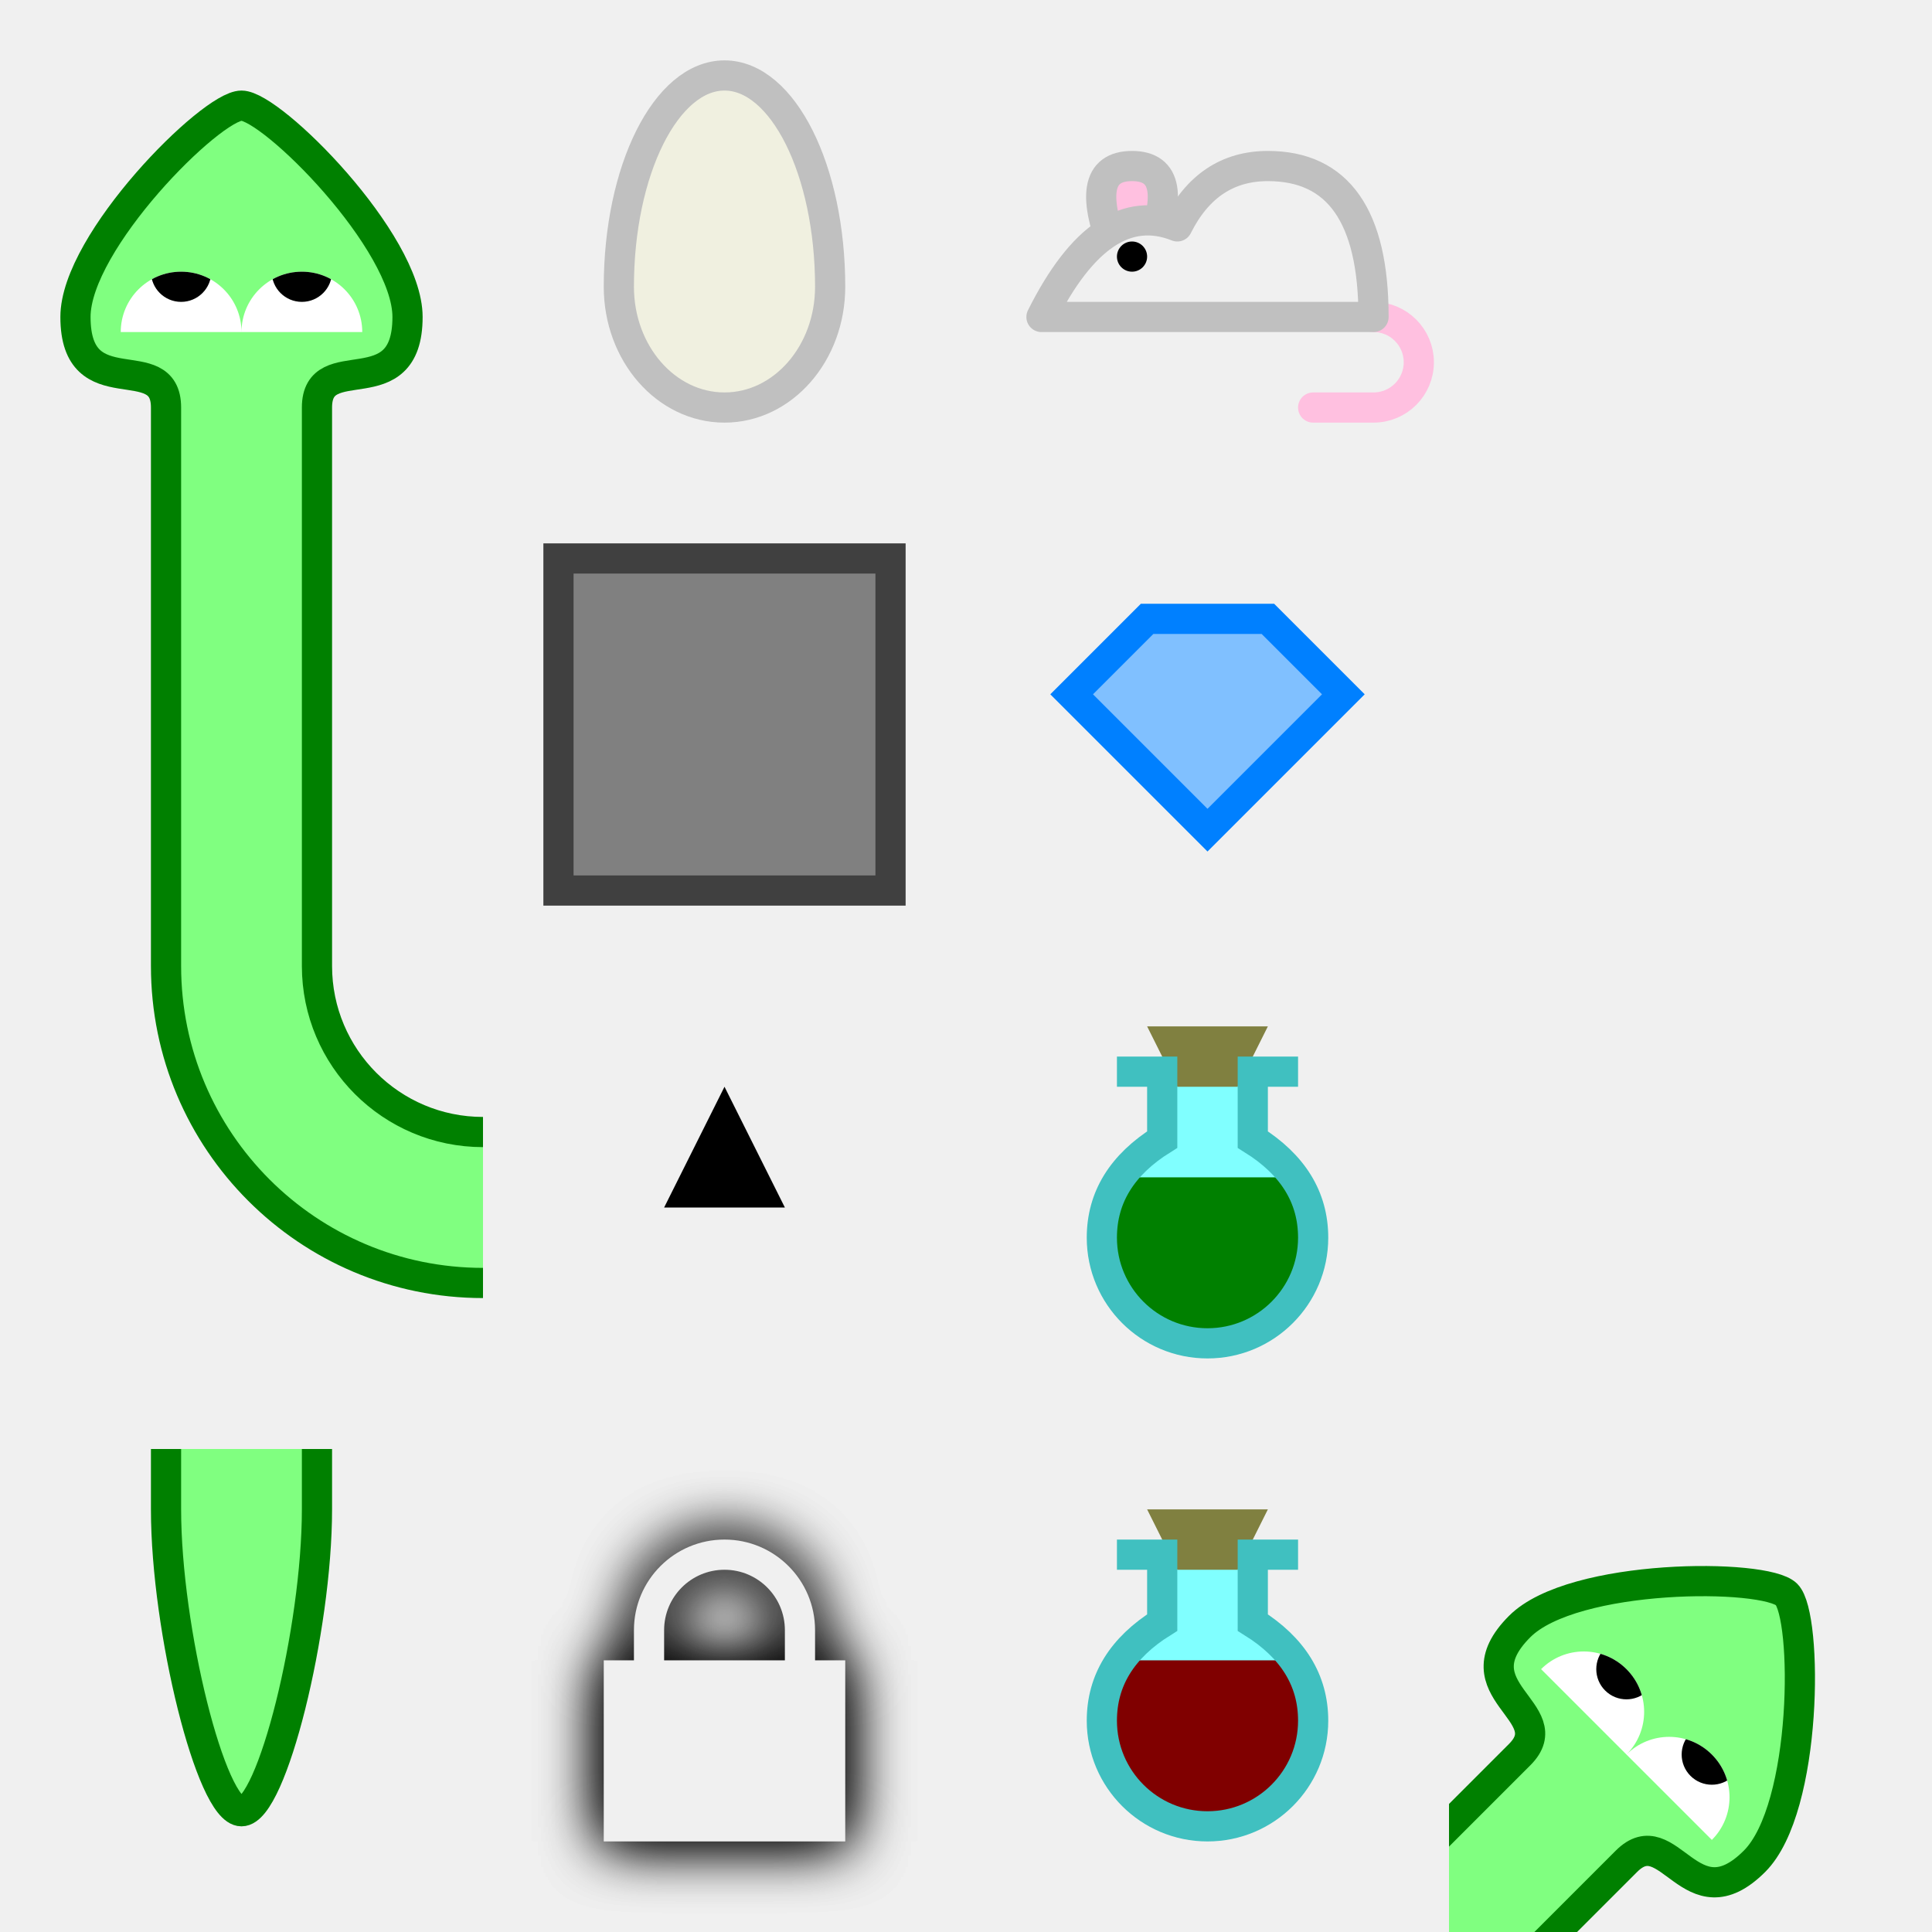
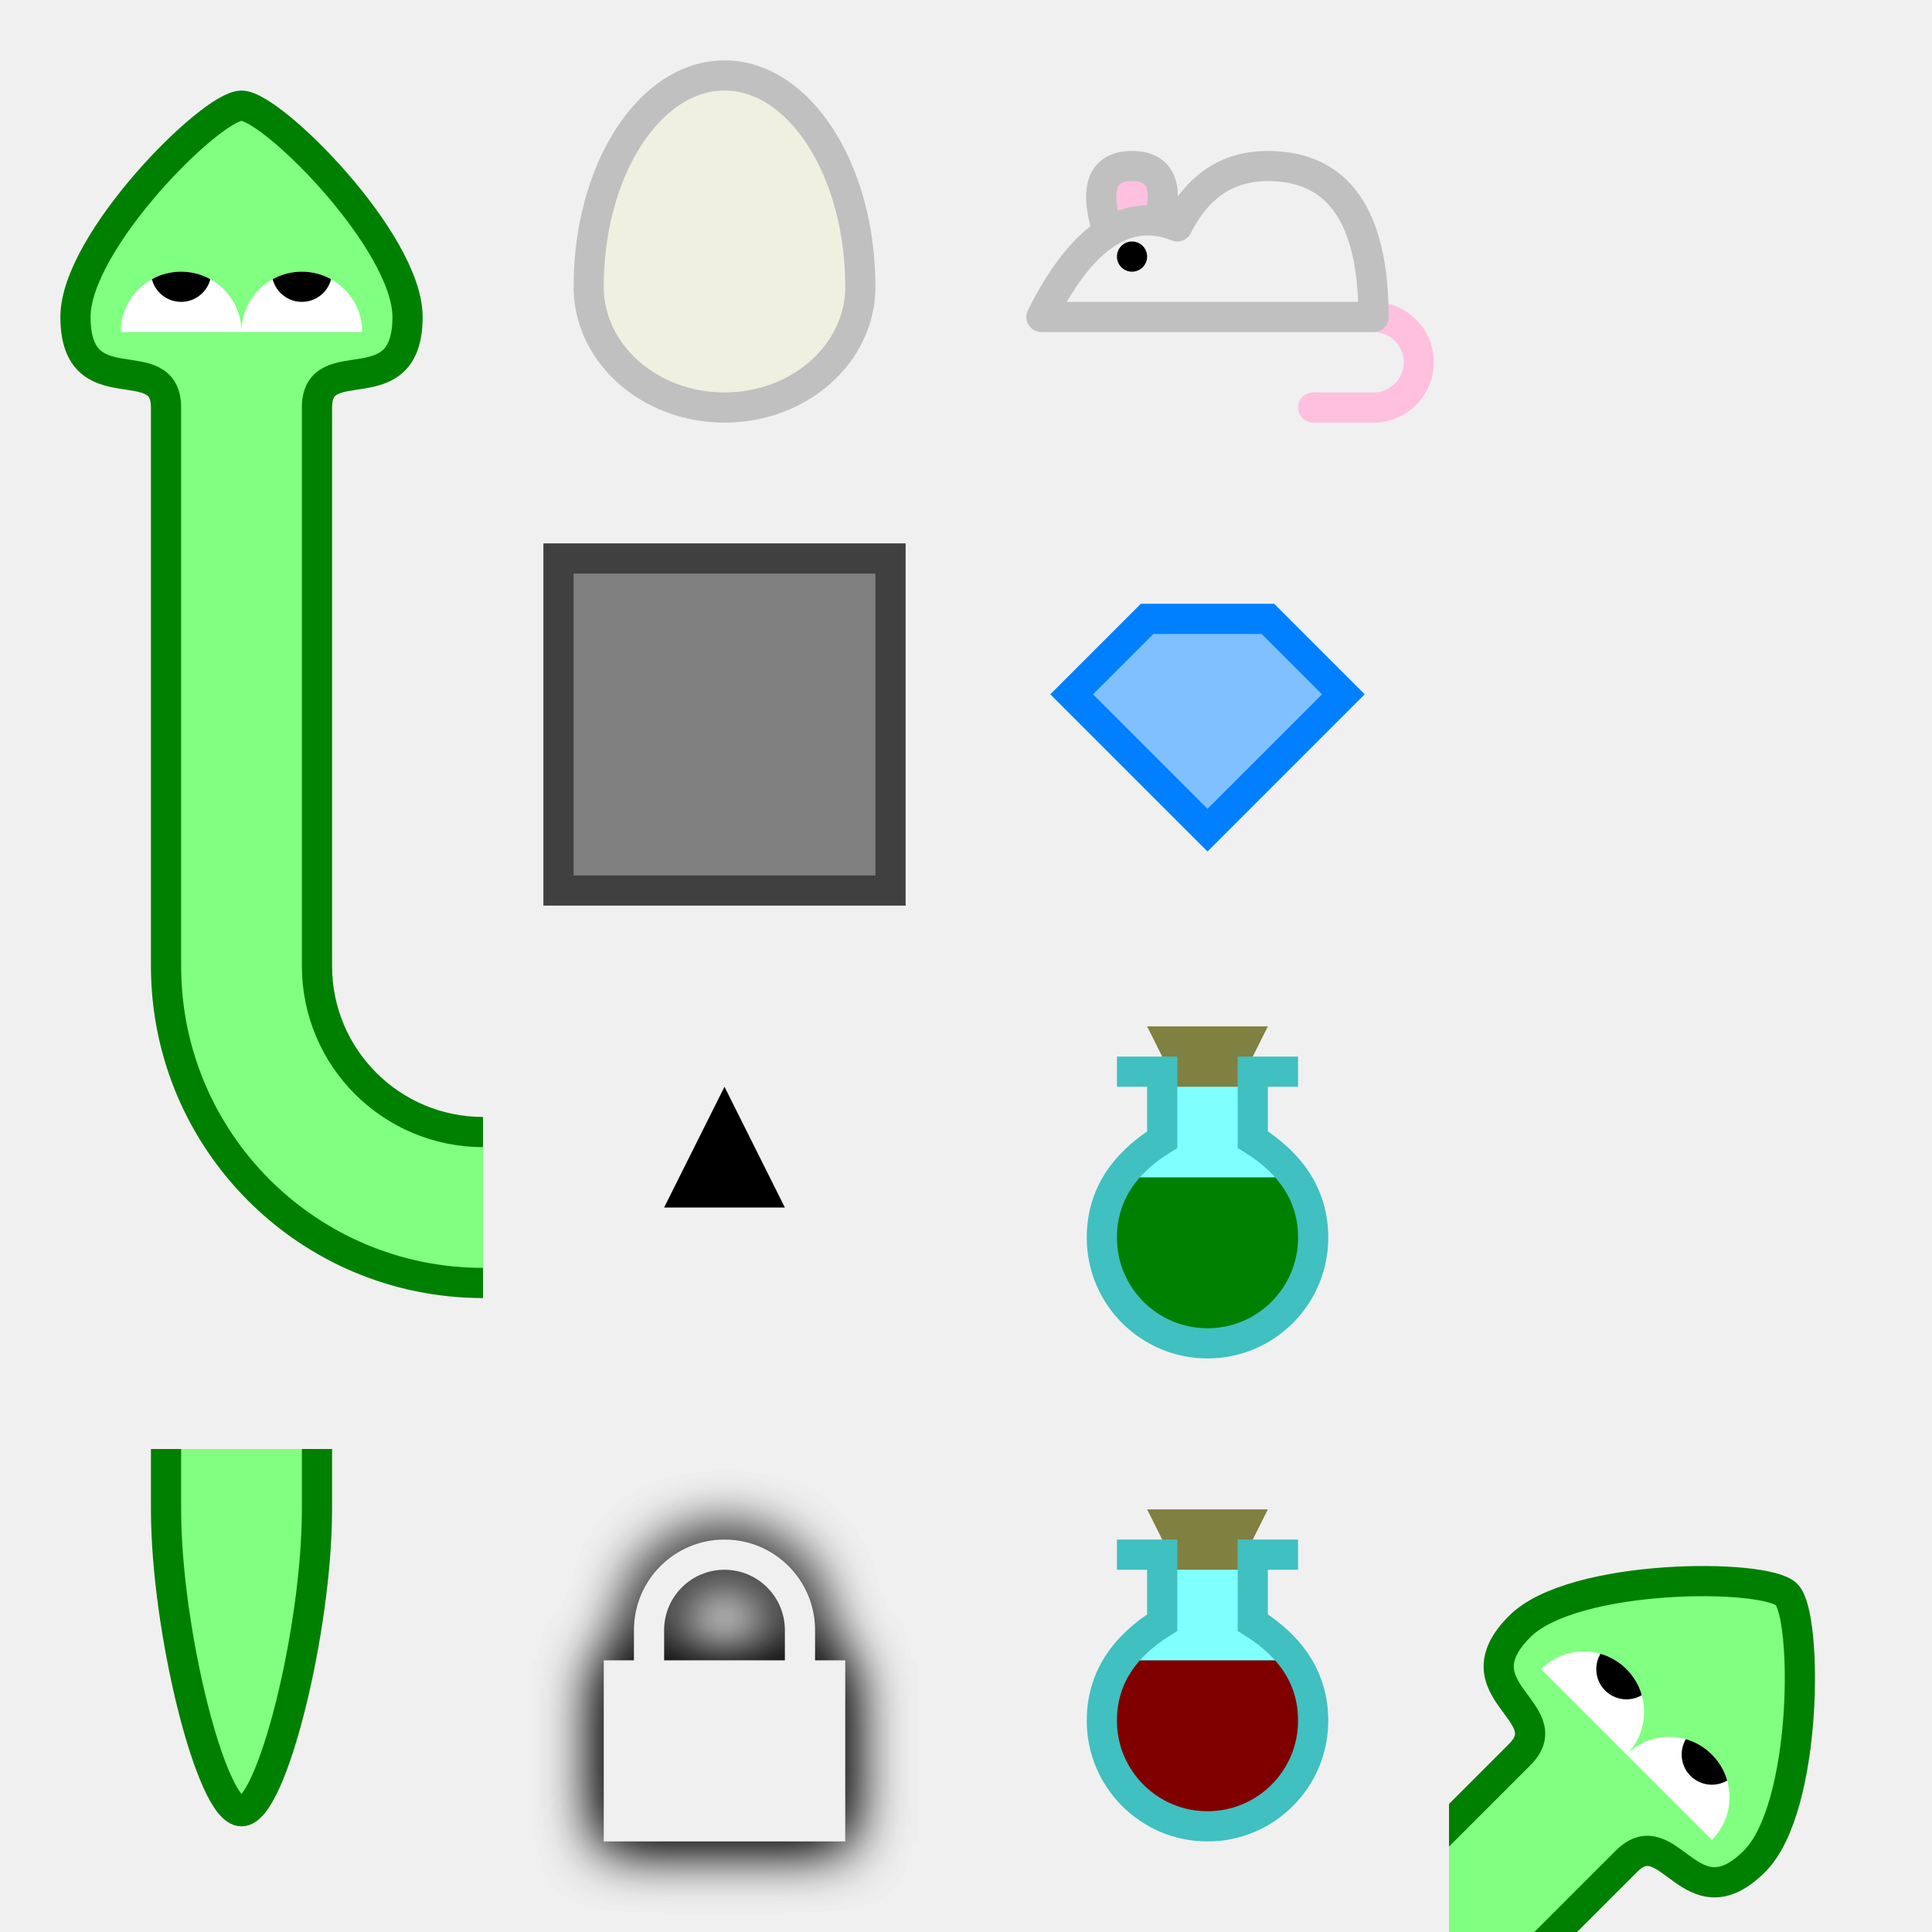
<svg xmlns="http://www.w3.org/2000/svg" xmlns:xlink="http://www.w3.org/1999/xlink" version="1.0" viewBox="0,0 128,128" width="64" height="64">
  <defs>
    <clipPath id="cell-clip">
      <rect x="-16" y="-16" width="32" height="32" />
    </clipPath>
    <clipPath id="snake-eye-clip">
      <path d="M 0,6 H -8 A 4,4 0 0,1 0,6 M 0,6 H 8 A 4,4 0 0,0 0,6" />
    </clipPath>
    <clipPath id="potion-clip">
      <rect x="-7" y="-2" width="14" height="11" />
    </clipPath>
    <g id="potion-template">
      <path d="M -3,-9 V -4.5 Q -7,-2 -7,2 A 7,7 0 0,0 7,2                   Q 7,-2 3,-4.5 V -9" fill="#80ffff" />
      <path d="M -4,-12 L -2,-8 L 2,-8 L 4,-12 Z" fill="#808040" />
      <circle cx="0" cy="2" r="7" clip-path="url(#potion-clip)" />
      <path d="M -6,-9 H -3 V -4.5 Q -7,-2 -7,2 A 7,7 0 0,0 7,2                   Q 7,-2 3,-4.5 V -9 H 6" fill="none" stroke="#40c0c0" stroke-width="2" />
    </g>
    <clipPath id="leck-clip">
      <rect x="-16" y="-16" width="32" height="32" />
    </clipPath>
    <filter id="leck-filter">
      <feGaussianBlur in="SourceGraphic" stdDeviation="2" result="blurred" />
      <feComposite in="blurred" in2="blurred" operator="arithmetic" k1="-1" k2="2" result="amplified" />
      <feComposite in="SourceGraphic" in2="amplified" operator="arithmetic" k1="-1" k3="1" />
    </filter>
  </defs>
  <g id="snake" fill="#80ff80" stroke="#008000" stroke-width="2">
    <g id="snake-head" transform="translate(16,16)">
      <path d="M -5,16 V 11 C -5,7 -11,11 -11,5 C -11,0 -2,-9 0,-9                   C 2,-9 11,0 11,5 C 11,11 5,7 5,11 V 16" />
      <g clip-path="url(#snake-eye-clip)" stroke="none">
        <rect x="-8" y="2" width="16" height="4" fill="white" />
        <circle cx="-4" cy="2" r="2" fill="black" />
        <circle cx="4" cy="2" r="2" fill="black" />
      </g>
    </g>
    <g id="snake-body" transform="translate(16,48)">
      <rect x="-5" y="-16" width="10" height="32" stroke="none" />
      <path d="M -5,-16 V 16 M 5,-16 V 16" fill="none" />
    </g>
    <g id="snake-curve" transform="translate(16,80)">
      <path d="M -5,-16 A 21,21 0 0,0 16,5 L 16,-5                   A 11,11 0 0,1 5,-16 Z" stroke="none" />
      <path d="M -5,-16 A 21,21 0 0,0 16,5 M 5,-16 A 11,11 0 0,0 16,-5" fill="none" />
    </g>
    <g id="snake-tail" transform="translate(16,112)">
      <path d="M -5,-16 V -12 C -5,-4 -2,8 0,8 C 2,8 5,-4 5,-12                   V -16" />
    </g>
  </g>
  <g id="egg" transform="translate(48,16)">
-     <path d="M -7,3 A 7,14 0 0,1 7,3 A 7,8 0 0,1 -7,3 Z" fill="#f0f0e0" stroke="#c0c0c0" stroke-width="2" />
+     <path d="M -9,3 A 9,14 0 0,1 9,3 A 9,8 0 0,1 -9,3 Z" fill="#f0f0e0" stroke="#c0c0c0" stroke-width="2" />
  </g>
  <g id="obstacle" transform="translate(48,48)">
    <rect x="-11" y="-11" width="22" height="22" fill="#808080" stroke="#404040" stroke-width="2" />
  </g>
  <g id="arrow" transform="translate(48,80)">
    <path d="M 0,-8 L 4,0 L -4,0 Z" />
  </g>
  <g id="leck" transform="translate(48,112)">
    <g clip-path="url(#leck-clip)" filter="url(#leck-filter)">
      <rect x="-16" y="-16" width="32" height="32" opacity="0" />
      <path d="M -8,10 V -2 H -6 V -4 A 6,6 0 0,1 6,-4 V -2 H 8 V 10 Z                   M -4,-2 H 4 V -4 A 4,4 0 0,0 -4,-4 Z" />
    </g>
  </g>
  <g id="mouse" transform="translate(80,16)">
    <path d="M -6,1 Q -8.5,-5 -5,-5 Q -1.5,-5 -4,1" fill="#ffc0e0" stroke="#c0c0c0" stroke-width="2" />
    <path d="M 11,5 A 2,2 0 0,1 11,11 L 7,11" fill="none" stroke="#ffc0e0" stroke-width="2" stroke-linecap="round" />
    <path d="M -11,5 Q -7,-3 -2,-1 Q 0,-5 4,-5 Q 11,-5 11,5 Z" fill="#f0f0f0" stroke="#c0c0c0" stroke-width="2" stroke-linejoin="round" />
    <circle cx="-5" cy="1" r="1" fill="black" />
  </g>
  <g id="gem" transform="translate(80,48)">
    <path d="M 0,7 L 9,-2 L 4,-7 L -4,-7 L -9,-2 Z" fill="#80c0ff" stroke="#0080ff" stroke-width="2" />
  </g>
  <g id="potion-green" transform="translate(80,80)">
    <use xlink:href="#potion-template" fill="#008000" />
  </g>
  <g id="potion-red" transform="translate(80,112)">
    <use xlink:href="#potion-template" fill="#800000" />
  </g>
  <g id="favicon" transform="translate(112,112)">
    <g clip-path="url(#cell-clip)">
      <g transform="rotate(45)" fill="#80ff80" stroke="#008000" stroke-width="2">
        <path d="M -5,24 V 11 C -5,7 -11,11 -11,5 C -11,0 -2,-9 0,-9                       C 2,-9 11,0 11,5 C 11,11 5,7 5,11 V 24" />
        <g clip-path="url(#snake-eye-clip)" stroke="none">
          <rect x="-8" y="2" width="16" height="4" fill="white" />
          <circle cx="-4" cy="2" r="2" fill="black" />
          <circle cx="4" cy="2" r="2" fill="black" />
        </g>
      </g>
    </g>
  </g>
</svg>
